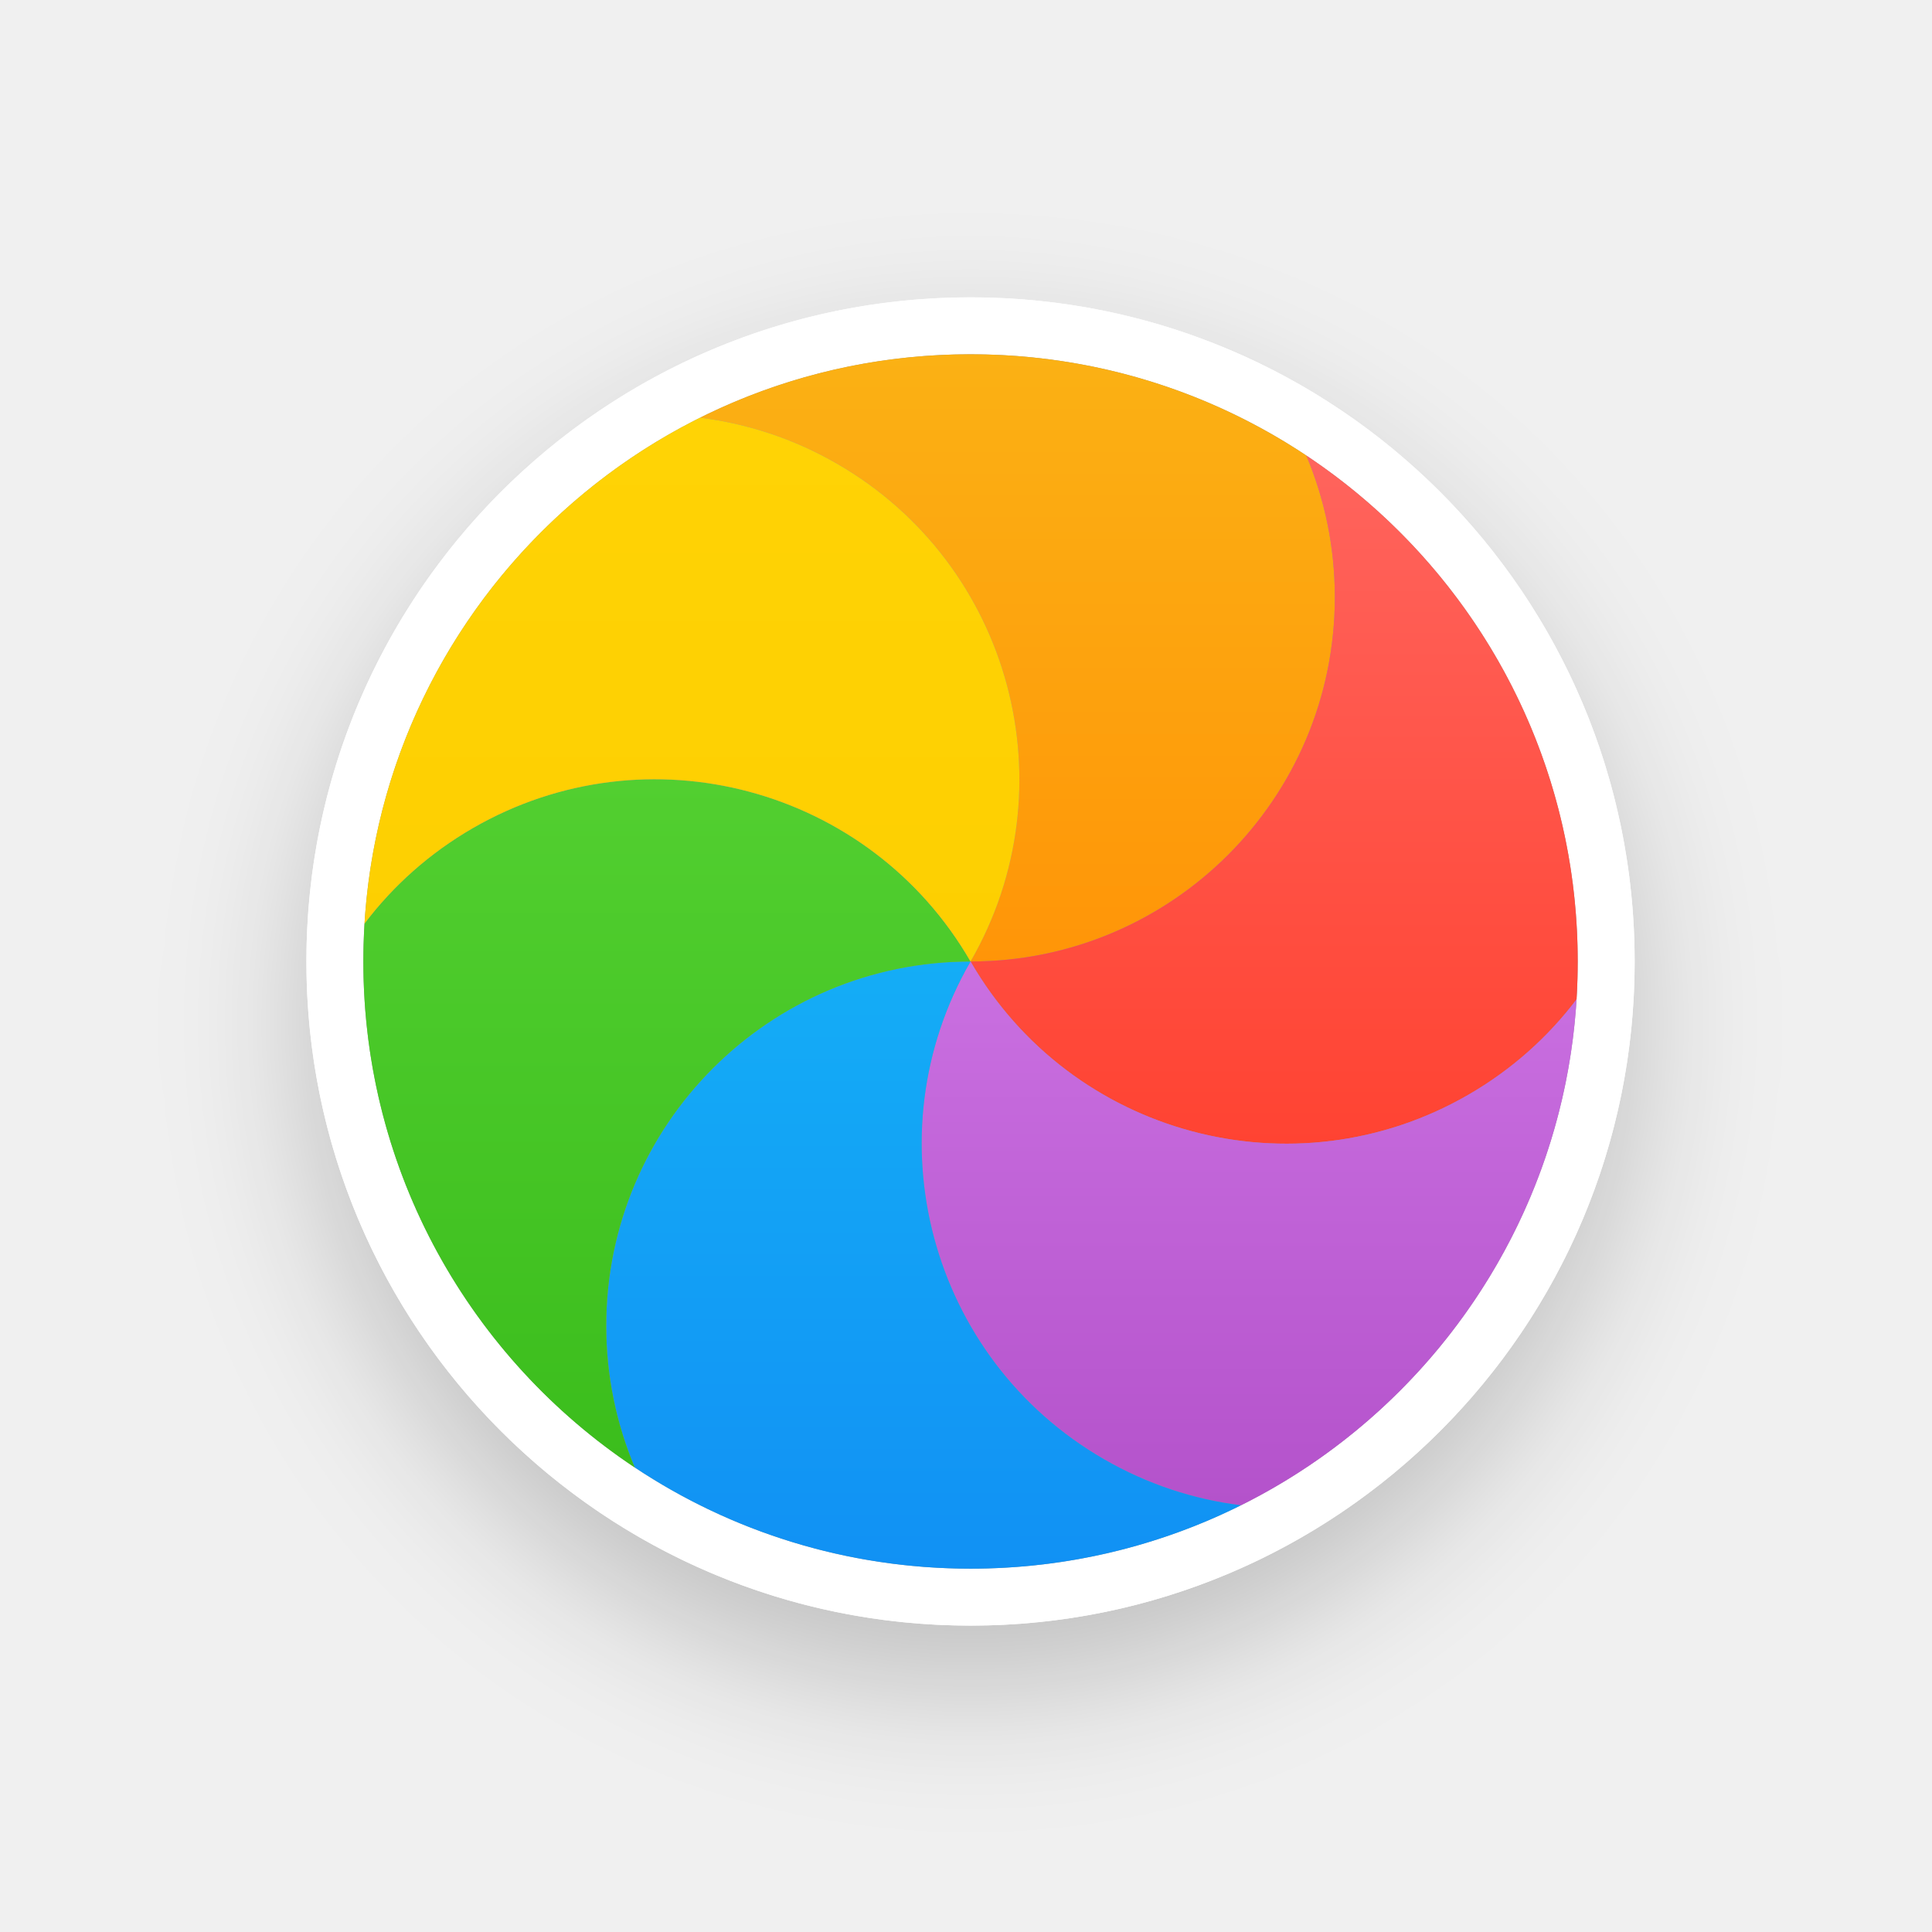
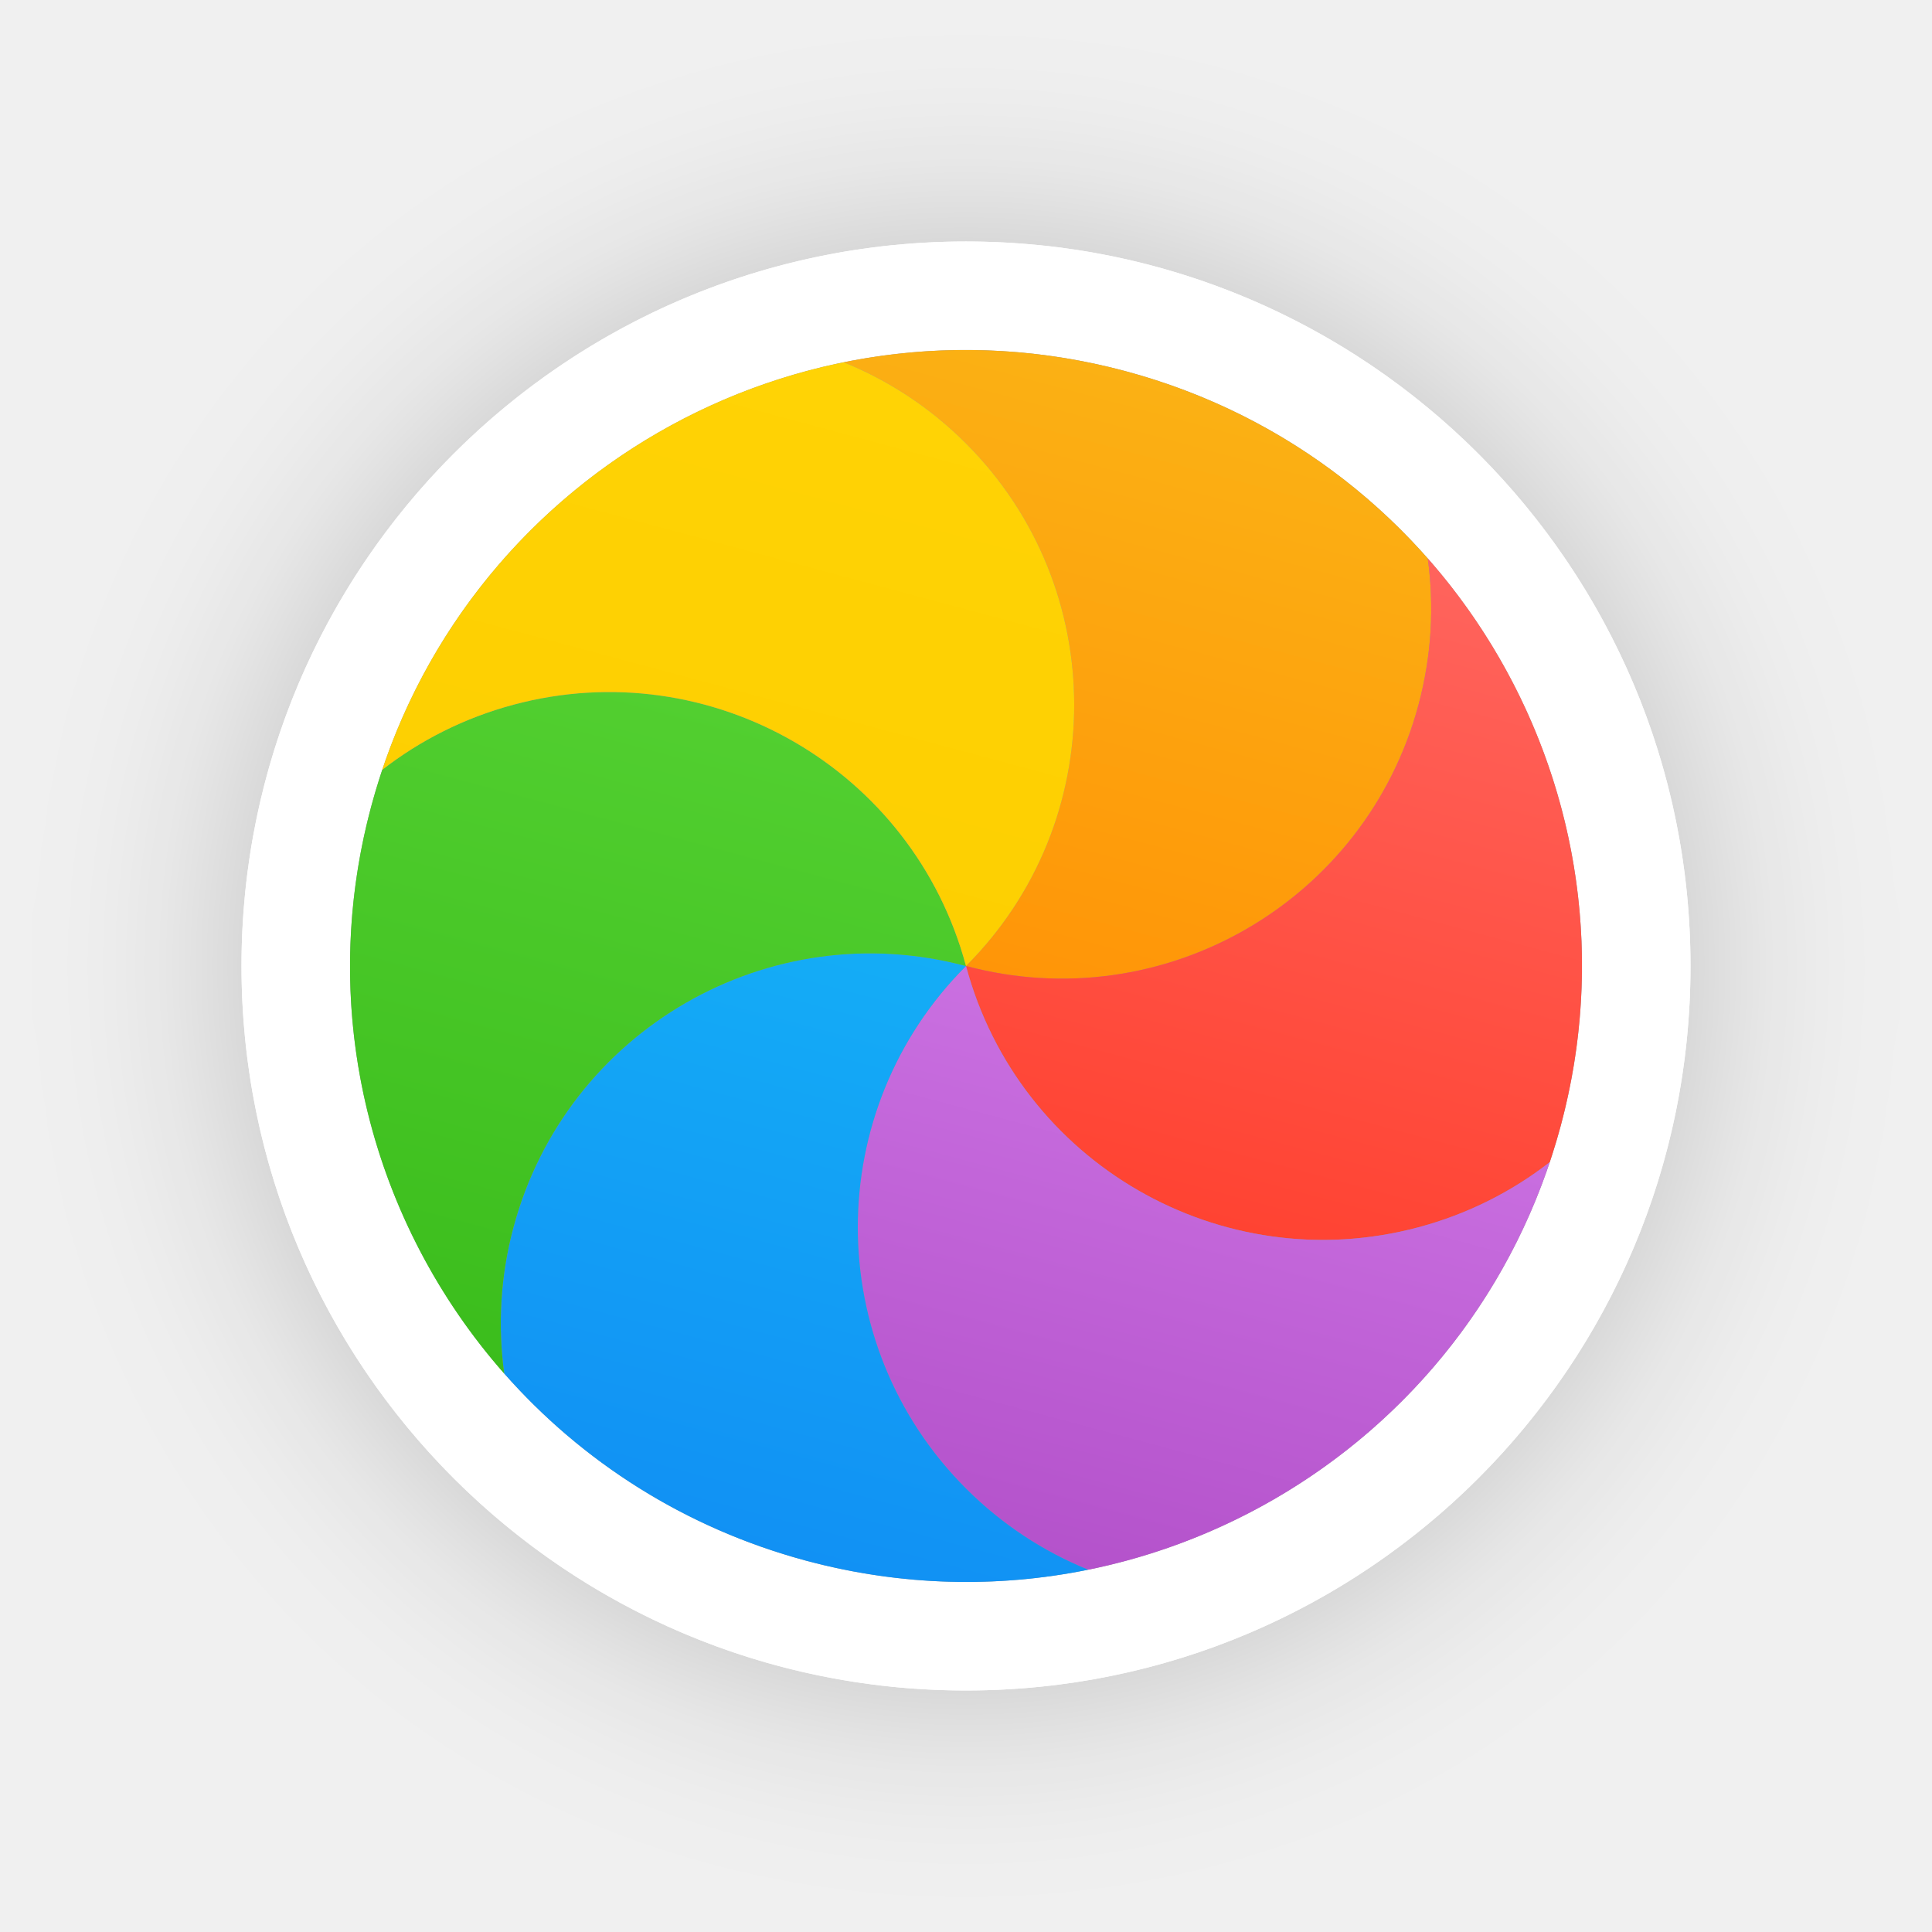
- <svg xmlns="http://www.w3.org/2000/svg" height="32" viewBox="0 0 32 32" width="32">
-   <linearGradient id="a" gradientTransform="matrix(1.028313 0 0 .9836115 343.323 796.7172)" gradientUnits="userSpaceOnUse" x1="17.871" x2="17.871" y1="7.669" y2="17.893">
-     <stop offset="0" stop-color="#fbb114" />
-     <stop offset="1" stop-color="#ff9508" />
+ <svg xmlns="http://www.w3.org/2000/svg" height="24" viewBox="0 0 24 24" width="24" version="1.1" id="svg2221">
+   <defs id="defs2225">
+     <filter style="color-interpolation-filters:sRGB" id="filter2849" x="-0.168" width="1.336" y="-0.168" height="1.336">
+       <feGaussianBlur stdDeviation="1.54" id="feGaussianBlur2851" />
+     </filter>
+   </defs>
+   <linearGradient id="a" gradientTransform="matrix(1.028313,0,0,0.9836115,-1.5249,0.32507)" gradientUnits="userSpaceOnUse" x1="17.871" x2="17.871" y1="7.669" y2="17.893">
+     <stop offset="0" stop-color="#fbb114" id="stop2152" />
+     <stop offset="1" stop-color="#ff9508" id="stop2154" />
  </linearGradient>
-   <linearGradient id="b" gradientTransform="matrix(.944652 0 0 1.070723 343.323 796.7172)" gradientUnits="userSpaceOnUse" x1="23.954" x2="23.954" y1="8.61" y2="19.256">
-     <stop offset="0" stop-color="#ff645d" />
-     <stop offset="1" stop-color="#ff4332" />
+   <linearGradient id="b" gradientTransform="matrix(0.944652,0,0,1.070723,-1.5249,0.32507)" gradientUnits="userSpaceOnUse" x1="23.954" x2="23.954" y1="8.61" y2="19.256">
+     <stop offset="0" stop-color="#ff645d" id="stop2157" />
+     <stop offset="1" stop-color="#ff4332" id="stop2159" />
  </linearGradient>
-   <linearGradient id="c" gradientTransform="matrix(1.103708 0 0 .9164209 343.323 796.7172)" gradientUnits="userSpaceOnUse" x1="20.127" x2="20.127" y1="19.205" y2="29.033">
-     <stop offset="0" stop-color="#ca70e1" />
-     <stop offset="1" stop-color="#b452cb" />
+   <linearGradient id="c" gradientTransform="matrix(1.103708,0,0,0.9164209,-1.5249,0.32507)" gradientUnits="userSpaceOnUse" x1="20.127" x2="20.127" y1="19.205" y2="29.033">
+     <stop offset="0" stop-color="#ca70e1" id="stop2162" />
+     <stop offset="1" stop-color="#b452cb" id="stop2164" />
  </linearGradient>
-   <linearGradient id="d" gradientTransform="matrix(1.028313 0 0 .9836116 343.323 796.7172)" gradientUnits="userSpaceOnUse" x1="16.36" x2="16.36" y1="17.893" y2="28.118">
-     <stop offset="0" stop-color="#14adf6" />
-     <stop offset="1" stop-color="#1191f4" />
+   <linearGradient id="d" gradientTransform="matrix(1.028313,0,0,0.9836116,-1.5249,0.32507)" gradientUnits="userSpaceOnUse" x1="16.36" x2="16.36" y1="17.893" y2="28.118">
+     <stop offset="0" stop-color="#14adf6" id="stop2167" />
+     <stop offset="1" stop-color="#1191f4" id="stop2169" />
  </linearGradient>
-   <linearGradient id="e" gradientTransform="matrix(.944652 0 0 1.070723 343.323 796.7172)" gradientUnits="userSpaceOnUse" x1="13.308" x2="13.308" y1="13.619" y2="24.265">
-     <stop offset="0" stop-color="#52cf30" />
-     <stop offset="1" stop-color="#3bbd1c" />
+   <linearGradient id="e" gradientTransform="matrix(0.944652,0,0,1.070723,-1.5249,0.32507)" gradientUnits="userSpaceOnUse" x1="13.308" x2="13.308" y1="13.619" y2="24.265">
+     <stop offset="0" stop-color="#52cf30" id="stop2172" />
+     <stop offset="1" stop-color="#3bbd1c" id="stop2174" />
  </linearGradient>
-   <linearGradient id="f" gradientTransform="matrix(1.103708 0 0 .9164209 343.323 796.7172)" gradientUnits="userSpaceOnUse" x1="11.766" x2="11.766" y1="9.377" y2="19.205">
-     <stop offset="0" stop-color="#ffd305" />
-     <stop offset="1" stop-color="#fdcf01" />
+   <linearGradient id="f" gradientTransform="matrix(1.103708,0,0,0.9164209,-1.5249,0.32507)" gradientUnits="userSpaceOnUse" x1="11.766" x2="11.766" y1="9.377" y2="19.205">
+     <stop offset="0" stop-color="#ffd305" id="stop2177" />
+     <stop offset="1" stop-color="#fdcf01" id="stop2179" />
  </linearGradient>
-   <filter id="g" color-interpolation-filters="sRGB" height="1.257" width="1.257" x="-.128" y="-.128">
-     <feGaussianBlur stdDeviation="1.177" />
+   <filter id="g" height="1.257" width="1.257" x="-0.128" y="-0.128" style="color-interpolation-filters:sRGB">
+     <feGaussianBlur stdDeviation="1.177" id="feGaussianBlur2182" />
  </filter>
-   <g transform="translate(0 -1020.362)">
-     <path d="m16.075 1026.3c-6.075 0-11 4.925-11 11s4.925 11 11 11 11-4.925 11-11-4.925-11-11-11z" filter="url(#g)" opacity=".2" />
-     <g fill-rule="evenodd" transform="translate(-344.8479 221.9701)">
-       <g fill="#fff">
-         <circle cx="360.923" cy="814.317" r="11" />
-         <path d="m367.005 805.15c.333.789.518 1.656.518 2.567 0 3.645-2.955 6.6-6.6 6.6 1.823-3.157.741-7.193-2.416-9.016-.789-.456-1.633-.73-2.484-.835 1.475-.735 3.139-1.149 4.9-1.149 2.249 0 4.34.675 6.082 1.833z" />
-         <path d="m371.902 815.002c-.516.683-1.175 1.276-1.963 1.731-3.157 1.823-7.193.741-9.016-2.416 3.645 0 6.6-2.955 6.6-6.6 0-.91-.184-1.778-.518-2.567 2.964 1.971 4.918 5.341 4.918 9.167 0 .23-.007.459-.021.685z" />
-         <path d="m365.823 824.168c-.851-.106-1.695-.38-2.484-.835-3.157-1.823-4.238-5.859-2.416-9.016 1.823 3.157 5.859 4.238 9.016 2.416.788-.455 1.447-1.048 1.963-1.731-.247 4.022-2.656 7.46-6.079 9.166z" />
-         <path d="m354.841 823.484c-.333-.789-.518-1.656-.518-2.567 0-3.645 2.955-6.6 6.6-6.6-1.823 3.157-.741 7.193 2.416 9.016.789.456 1.633.73 2.484.835-1.475.735-3.139 1.149-4.9 1.149-2.249 0-4.34-.675-6.082-1.833z" />
-         <path d="m349.944 813.632c.516-.683 1.175-1.276 1.963-1.731 3.157-1.823 7.193-.741 9.016 2.416-3.645 0-6.6 2.955-6.6 6.6 0 .91.184 1.778.518 2.567-2.964-1.971-4.918-5.341-4.918-9.167 0-.23.007-.459.021-.685z" />
-         <path d="m356.023 804.466c.851.106 1.695.38 2.484.835 3.157 1.823 4.238 5.859 2.416 9.016-1.823-3.157-5.859-4.238-9.016-2.416-.788.455-1.447 1.048-1.963 1.731.247-4.022 2.656-7.46 6.079-9.166z" />
-       </g>
-       <circle cx="360.923" cy="814.317" fill="#959595" r="10.057" />
-       <path d="m366.484 805.936c.305.721.473 1.514.473 2.347 0 3.333-2.702 6.034-6.034 6.034 1.666-2.886.677-6.577-2.209-8.243-.722-.417-1.493-.667-2.271-.764 1.349-.672 2.87-1.05 4.48-1.05 2.056 0 3.968.617 5.561 1.676z" fill="url(#a)" />
-       <path d="m370.961 814.944c-.472.624-1.074 1.166-1.795 1.582-2.886 1.666-6.577.677-8.243-2.209 3.333 0 6.034-2.702 6.034-6.034 0-.832-.169-1.625-.473-2.347 2.71 1.802 4.496 4.883 4.496 8.381 0 .21-.007.419-.019.626z" fill="url(#b)" />
-       <path d="m365.403 823.324c-.778-.097-1.55-.347-2.271-.764-2.886-1.666-3.875-5.357-2.209-8.243 1.666 2.886 5.357 3.875 8.243 2.209.72-.416 1.323-.958 1.795-1.582-.226 3.678-2.428 6.821-5.558 8.38z" fill="url(#c)" />
-       <path d="m355.362 822.698c-.305-.721-.473-1.514-.473-2.347 0-3.333 2.702-6.034 6.034-6.034-1.666 2.886-.677 6.577 2.209 8.243.722.417 1.493.667 2.271.764-1.349.672-2.87 1.05-4.48 1.05-2.056 0-3.968-.617-5.561-1.676z" fill="url(#d)" />
-       <path d="m350.885 813.691c.472-.624 1.074-1.166 1.795-1.582 2.886-1.666 6.577-.677 8.243 2.209-3.333 0-6.034 2.702-6.034 6.034 0 .832.169 1.625.473 2.347-2.71-1.802-4.496-4.883-4.496-8.381 0-.21.007-.419.019-.626z" fill="url(#e)" />
-       <path d="m356.443 805.31c.778.097 1.55.347 2.271.764 2.886 1.666 3.875 5.357 2.209 8.243-1.666-2.886-5.357-3.875-8.243-2.209-.72.416-1.323.958-1.795 1.582.226-3.678 2.428-6.821 5.558-8.38z" fill="url(#f)" />
+   <g transform="matrix(0.8181815,0,0,0.8181815,-283.3005,-654.2592)" style="opacity:0.2;fill:#000000;fill-opacity:1;fill-rule:evenodd;filter:url(#filter2849)" id="g2839">
+     <circle id="circle2825" r="11" cy="814.317" cx="360.923" style="fill:#000000;fill-opacity:1" />
+     <path id="path2827" d="m 367.005,805.15 c 0.333,0.789 0.518,1.656 0.518,2.567 0,3.645 -2.955,6.6 -6.6,6.6 1.823,-3.157 0.741,-7.193 -2.416,-9.016 -0.789,-0.456 -1.633,-0.73 -2.484,-0.835 1.475,-0.735 3.139,-1.149 4.9,-1.149 2.249,0 4.34,0.675 6.082,1.833 z" style="fill:#000000;fill-opacity:1" />
+     <path id="path2829" d="m 371.902,815.002 c -0.516,0.683 -1.175,1.276 -1.963,1.731 -3.157,1.823 -7.193,0.741 -9.016,-2.416 3.645,0 6.6,-2.955 6.6,-6.6 0,-0.91 -0.184,-1.778 -0.518,-2.567 2.964,1.971 4.918,5.341 4.918,9.167 0,0.23 -0.007,0.459 -0.021,0.685 z" style="fill:#000000;fill-opacity:1" />
+     <path id="path2831" d="m 365.823,824.168 c -0.851,-0.106 -1.695,-0.38 -2.484,-0.835 -3.157,-1.823 -4.238,-5.859 -2.416,-9.016 1.823,3.157 5.859,4.238 9.016,2.416 0.788,-0.455 1.447,-1.048 1.963,-1.731 -0.247,4.022 -2.656,7.46 -6.079,9.166 z" style="fill:#000000;fill-opacity:1" />
+     <path id="path2833" d="m 354.841,823.484 c -0.333,-0.789 -0.518,-1.656 -0.518,-2.567 0,-3.645 2.955,-6.6 6.6,-6.6 -1.823,3.157 -0.741,7.193 2.416,9.016 0.789,0.456 1.633,0.73 2.484,0.835 -1.475,0.735 -3.139,1.149 -4.9,1.149 -2.249,0 -4.34,-0.675 -6.082,-1.833 z" style="fill:#000000;fill-opacity:1" />
+     <path id="path2835" d="m 349.944,813.632 c 0.516,-0.683 1.175,-1.276 1.963,-1.731 3.157,-1.823 7.193,-0.741 9.016,2.416 -3.645,0 -6.6,2.955 -6.6,6.6 0,0.91 0.184,1.778 0.518,2.567 -2.964,-1.971 -4.918,-5.341 -4.918,-9.167 0,-0.23 0.007,-0.459 0.021,-0.685 z" style="fill:#000000;fill-opacity:1" />
+     <path id="path2837" d="m 356.023,804.466 c 0.851,0.106 1.695,0.38 2.484,0.835 3.157,1.823 4.238,5.859 2.416,9.016 -1.823,-3.157 -5.859,-4.238 -9.016,-2.416 -0.788,0.455 -1.447,1.048 -1.963,1.731 0.247,-4.022 2.656,-7.46 6.079,-9.166 z" style="fill:#000000;fill-opacity:1" />
+   </g>
+   <g id="g2201" style="fill:#ffffff;fill-rule:evenodd" transform="matrix(0.8181815,0,0,0.8181815,-283.3005,-654.2592)">
+     <circle cx="360.923" cy="814.317" r="11" id="circle2187" />
+     <path d="m 367.005,805.15 c 0.333,0.789 0.518,1.656 0.518,2.567 0,3.645 -2.955,6.6 -6.6,6.6 1.823,-3.157 0.741,-7.193 -2.416,-9.016 -0.789,-0.456 -1.633,-0.73 -2.484,-0.835 1.475,-0.735 3.139,-1.149 4.9,-1.149 2.249,0 4.34,0.675 6.082,1.833 z" id="path2189" />
+     <path d="m 371.902,815.002 c -0.516,0.683 -1.175,1.276 -1.963,1.731 -3.157,1.823 -7.193,0.741 -9.016,-2.416 3.645,0 6.6,-2.955 6.6,-6.6 0,-0.91 -0.184,-1.778 -0.518,-2.567 2.964,1.971 4.918,5.341 4.918,9.167 0,0.23 -0.007,0.459 -0.021,0.685 z" id="path2191" />
+     <path d="m 365.823,824.168 c -0.851,-0.106 -1.695,-0.38 -2.484,-0.835 -3.157,-1.823 -4.238,-5.859 -2.416,-9.016 1.823,3.157 5.859,4.238 9.016,2.416 0.788,-0.455 1.447,-1.048 1.963,-1.731 -0.247,4.022 -2.656,7.46 -6.079,9.166 z" id="path2193" />
+     <path d="m 354.841,823.484 c -0.333,-0.789 -0.518,-1.656 -0.518,-2.567 0,-3.645 2.955,-6.6 6.6,-6.6 -1.823,3.157 -0.741,7.193 2.416,9.016 0.789,0.456 1.633,0.73 2.484,0.835 -1.475,0.735 -3.139,1.149 -4.9,1.149 -2.249,0 -4.34,-0.675 -6.082,-1.833 z" id="path2195" />
+     <path d="m 349.944,813.632 c 0.516,-0.683 1.175,-1.276 1.963,-1.731 3.157,-1.823 7.193,-0.741 9.016,2.416 -3.645,0 -6.6,2.955 -6.6,6.6 0,0.91 0.184,1.778 0.518,2.567 -2.964,-1.971 -4.918,-5.341 -4.918,-9.167 0,-0.23 0.007,-0.459 0.021,-0.685 z" id="path2197" />
+     <path d="m 356.023,804.466 c 0.851,0.106 1.695,0.38 2.484,0.835 3.157,1.823 4.238,5.859 2.416,9.016 -1.823,-3.157 -5.859,-4.238 -9.016,-2.416 -0.788,0.455 -1.447,1.048 -1.963,1.731 0.247,-4.022 2.656,-7.46 6.079,-9.166 z" id="path2199" />
+   </g>
+   <g id="g2823" transform="matrix(1.738666,0.4658743,-0.4658743,1.738666,-5.477972,-22.00014)">
+     <circle style="fill:#959595;fill-rule:evenodd;stroke-width:0.423" id="circle2203" r="4.25" cy="15.732" cx="14.268" />
+     <g transform="matrix(0.4225851,0,0,0.4225851,7.474854,8.157344)" id="g2813">
+       <path d="m 21.636,9.544 c 0.305,0.721 0.473,1.514 0.473,2.347 0,3.333 -2.702,6.034 -6.034,6.034 1.666,-2.886 0.677,-6.577 -2.209,-8.243 -0.722,-0.417 -1.493,-0.667 -2.271,-0.764 1.349,-0.672 2.87,-1.05 4.48,-1.05 2.056,0 3.968,0.617 5.561,1.676 z" id="path2205" style="fill:url(#a);fill-rule:evenodd" />
+       <path d="m 26.113,18.551 c -0.472,0.624 -1.074,1.166 -1.795,1.582 -2.886,1.666 -6.577,0.677 -8.243,-2.209 3.333,0 6.034,-2.702 6.034,-6.034 0,-0.832 -0.169,-1.625 -0.473,-2.347 2.71,1.802 4.496,4.883 4.496,8.381 0,0.21 -0.007,0.419 -0.019,0.626 z" id="path2207" style="fill:url(#b);fill-rule:evenodd" />
+       <path d="m 20.555,26.932 c -0.778,-0.097 -1.55,-0.347 -2.271,-0.764 -2.886,-1.666 -3.875,-5.357 -2.209,-8.243 1.666,2.886 5.357,3.875 8.243,2.209 0.72,-0.416 1.323,-0.958 1.795,-1.582 -0.226,3.678 -2.428,6.821 -5.558,8.38 z" id="path2209" style="fill:url(#c);fill-rule:evenodd" />
+       <path d="m 10.514,26.306 c -0.305,-0.721 -0.473,-1.514 -0.473,-2.347 0,-3.333 2.702,-6.034 6.034,-6.034 -1.666,2.886 -0.677,6.577 2.209,8.243 0.722,0.417 1.493,0.667 2.271,0.764 -1.349,0.672 -2.87,1.05 -4.48,1.05 -2.056,0 -3.968,-0.617 -5.561,-1.676 z" id="path2211" style="fill:url(#d);fill-rule:evenodd" />
+       <path d="m 6.037,17.299 c 0.472,-0.624 1.074,-1.166 1.795,-1.582 2.886,-1.666 6.577,-0.677 8.243,2.209 -3.333,0 -6.034,2.702 -6.034,6.034 0,0.832 0.169,1.625 0.473,2.347 -2.71,-1.802 -4.496,-4.883 -4.496,-8.381 0,-0.21 0.007,-0.419 0.019,-0.626 z" id="path2213" style="fill:url(#e);fill-rule:evenodd" />
+       <path d="m 11.595,8.918 c 0.778,0.097 1.55,0.347 2.271,0.764 2.886,1.666 3.875,5.357 2.209,8.243 -1.666,-2.886 -5.357,-3.875 -8.243,-2.209 -0.72,0.416 -1.323,0.958 -1.795,1.582 0.226,-3.678 2.428,-6.821 5.558,-8.38 z" id="path2215" style="fill:url(#f);fill-rule:evenodd" />
    </g>
  </g>
</svg>
